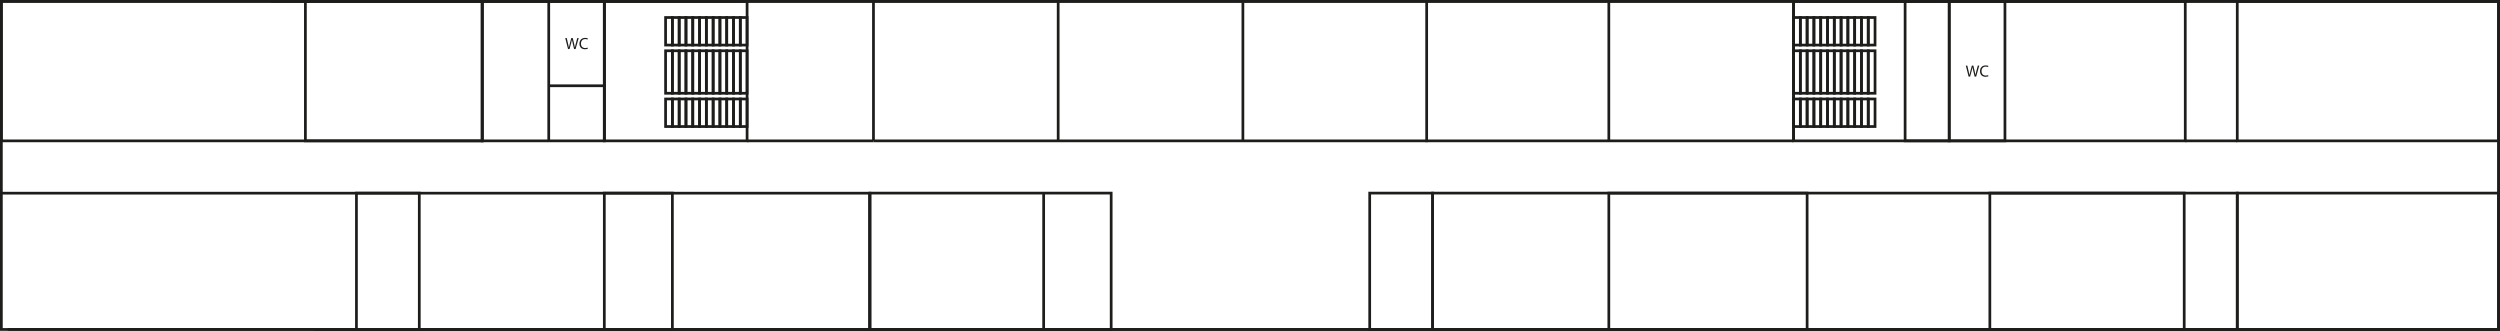
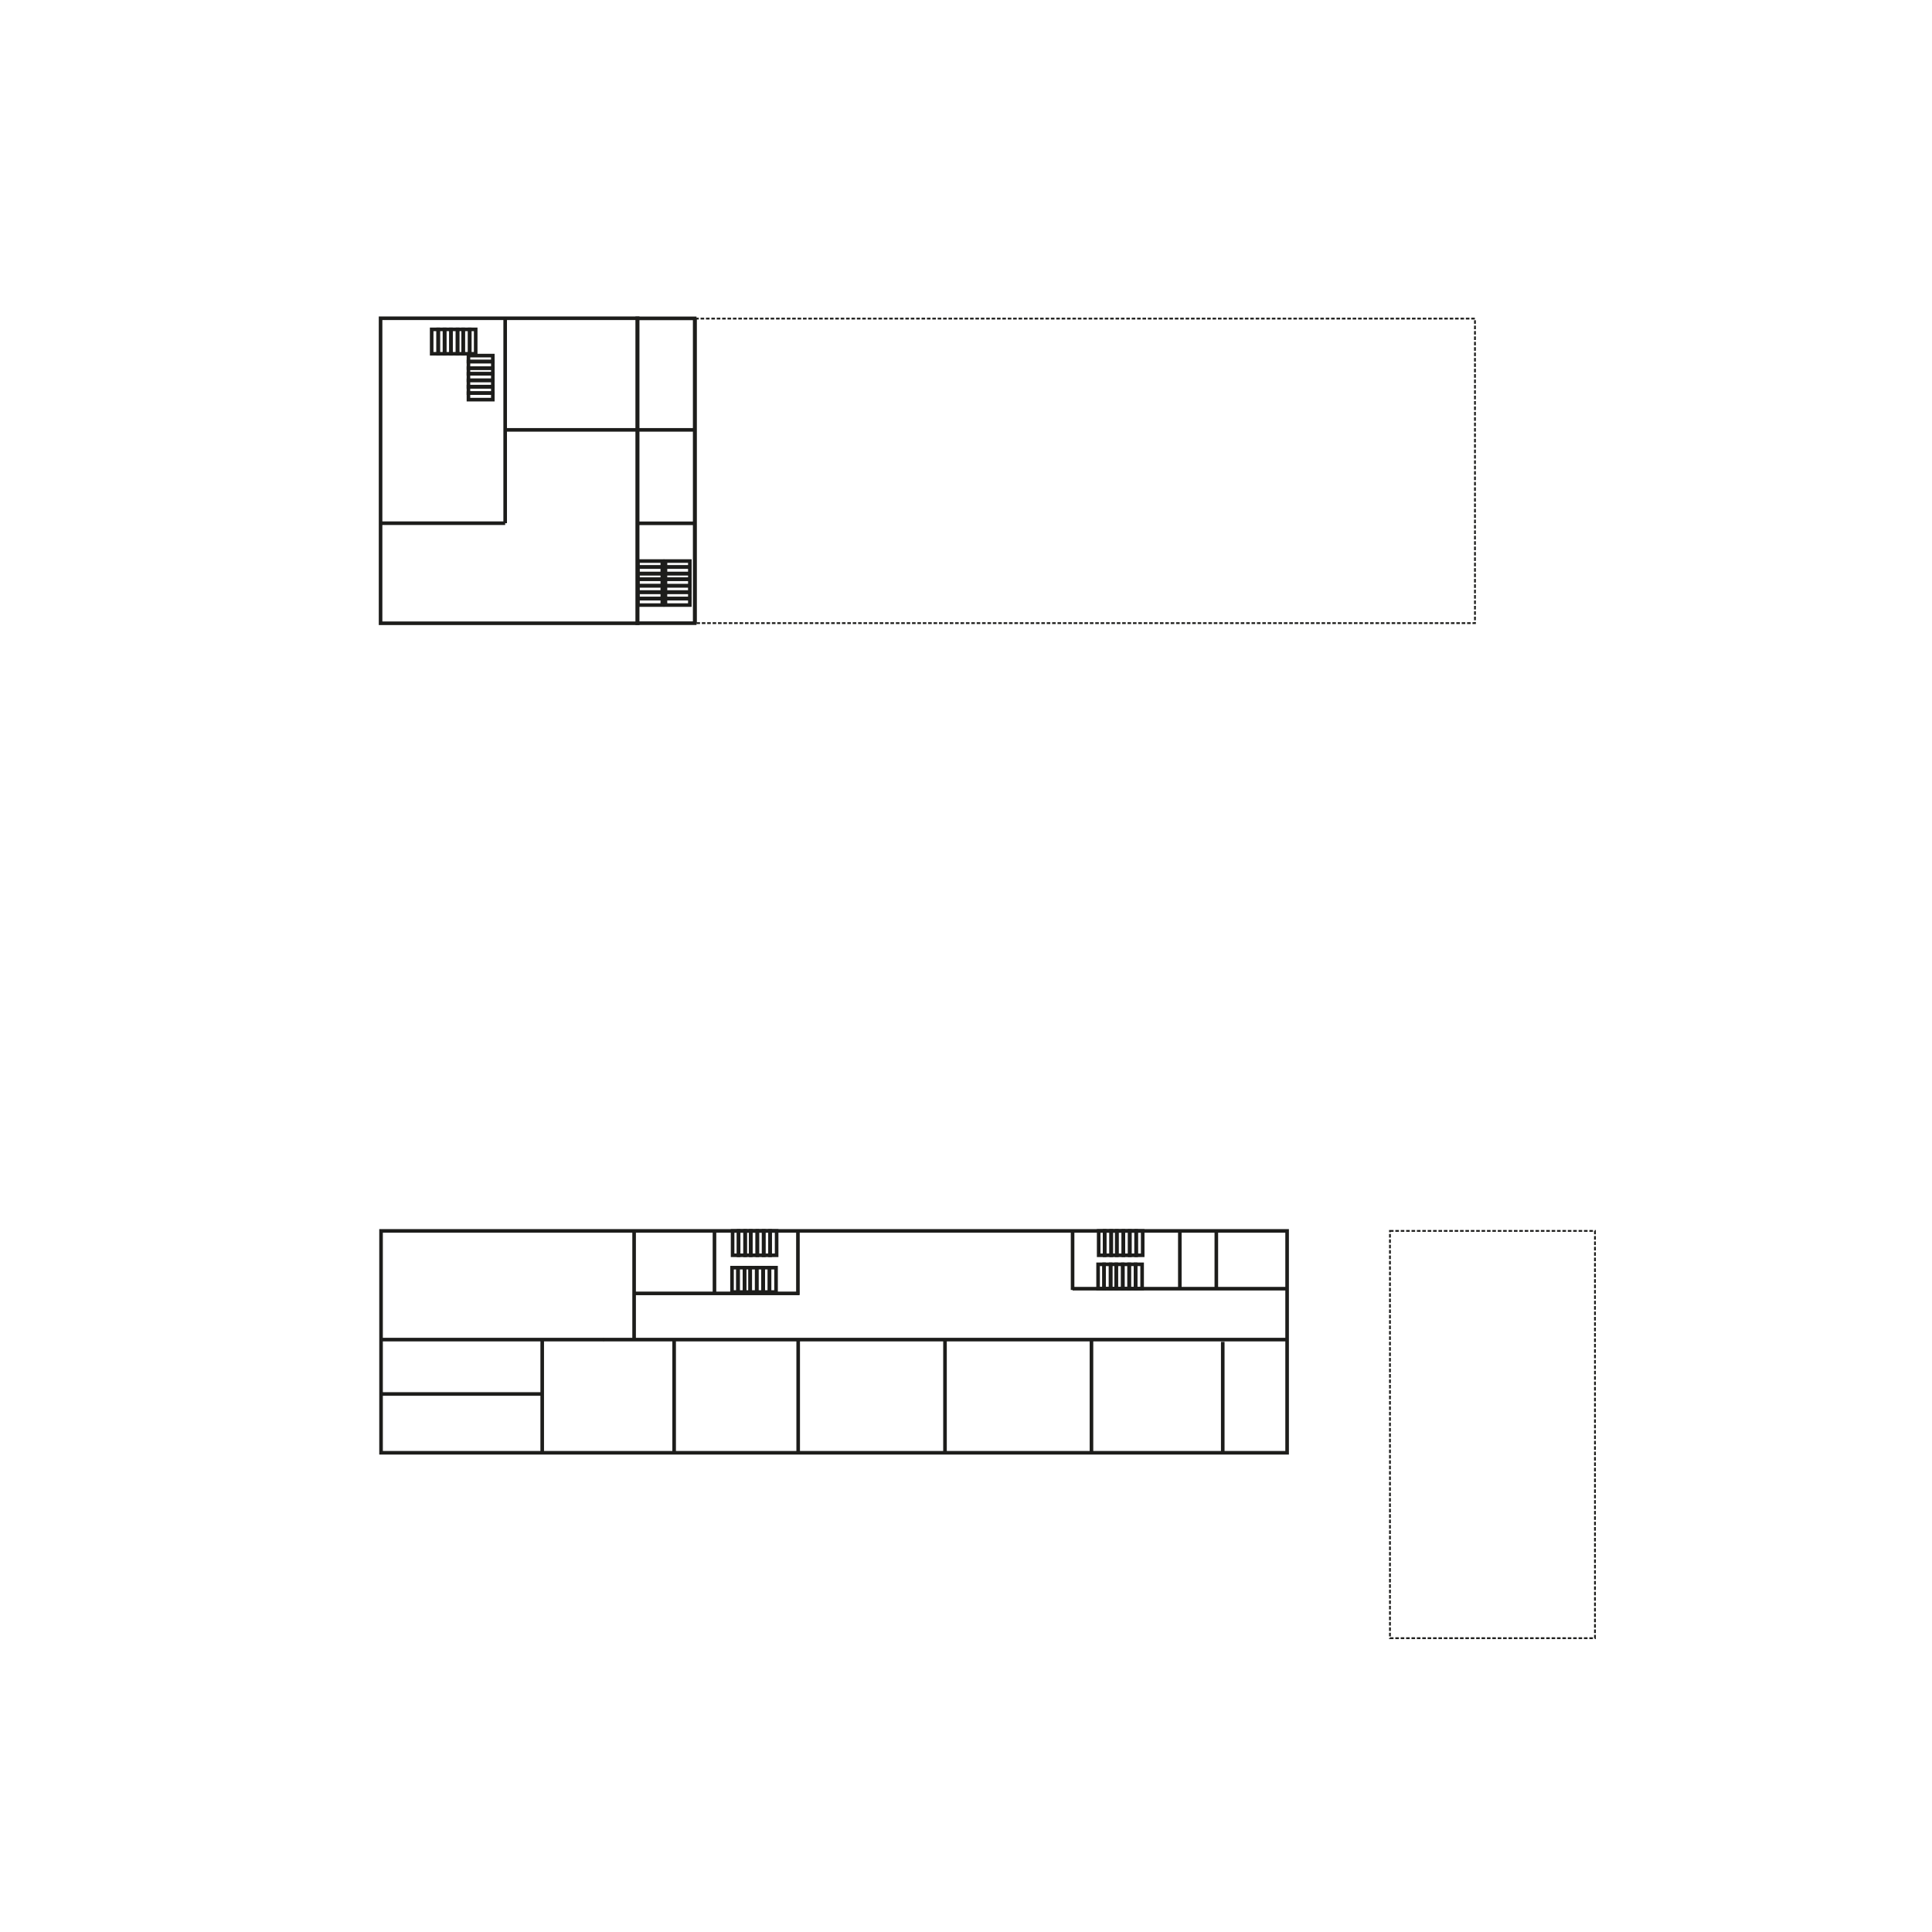
- <svg xmlns="http://www.w3.org/2000/svg" id="_Слой_2" data-name="Слой 2" viewBox="0 0 1832.64 242.51" version="1.1">
+ <svg xmlns="http://www.w3.org/2000/svg" id="_Слой_2" data-name="Слой 2" viewBox="0 0 1434 1434" version="1.1">
  <defs id="defs1">
    <style id="style1">
-       .cls-1 {
-         fill: #1d1d1b;
-       }
- 
-       .cls-2, .cls-3 {
+       .cls-1, .cls-2 {
        fill: none;
      }

-       .cls-3 {
+       .cls-2 {
        stroke: #1d1d1b;
        stroke-miterlimit: 10;
        stroke-width: 2px;
      }
    </style>
  </defs>
  <g id="_Слой_2-2" data-name="Слой 2">
-     <g id="g104">
-       <polyline class="cls-3" points="198.6 1 1831.64 1 1831.64 241.51 230 241.51" id="polyline1" />
-       <g id="g6">
-         <rect class="cls-3" x="542.68" y="12.83" width="4.98" height="20.21" id="rect1" />
-         <rect class="cls-3" x="537.7" y="12.83" width="4.98" height="20.21" id="rect2" />
-         <rect class="cls-3" x="532.72" y="12.83" width="4.98" height="20.21" id="rect3" />
-         <rect class="cls-3" x="527.74" y="12.83" width="4.98" height="20.21" id="rect4" />
-         <rect class="cls-3" x="522.77" y="12.83" width="4.98" height="20.21" id="rect5" />
-         <rect class="cls-3" x="517.79" y="12.83" width="4.98" height="20.21" id="rect6" />
+     <g id="g76">
+       <rect class="cls-2" x="1031.68" y="913.62" width="152.17" height="302.3" id="rect1" style="stroke-width:1.333;stroke-dasharray:2.667,1.333;stroke-dashoffset:0" />
+       <rect class="cls-2" x="282.83" y="913.62" width="672.51" height="164.68" id="rect2" style="stroke-width:2.667;stroke-dasharray:none" />
+       <line class="cls-2" x1="796.11" y1="957.469" x2="796.11" y2="913.026" id="line2" style="stroke-width:2.667;stroke-dasharray:none" />
+       <line class="cls-2" x1="447.85" y1="994.3" x2="955.08" y2="994.3" id="line3" style="stroke-width:2.667;stroke-dasharray:none" />
+       <line class="cls-2" x1="907.57" y1="1078.3" x2="907.57" y2="995.96" id="line4" style="stroke-width:2.667;stroke-dasharray:none" />
+       <line class="cls-2" x1="810.13" y1="1078.62" x2="810.13" y2="994.81" id="line5" style="stroke-width:2.667;stroke-dasharray:none" />
+       <line class="cls-2" x1="701.409" y1="1077.507" x2="701.409" y2="993.697" id="line6" style="stroke-width:2.667;stroke-dasharray:none" />
+       <line class="cls-2" x1="796.11" y1="956.51" x2="955.34" y2="956.51" id="line7" style="stroke-width:2.667;stroke-dasharray:none" />
+       <line class="cls-2" x1="282.83" y1="994.3" x2="448.11" y2="994.3" id="line9" style="stroke-width:2.667;stroke-dasharray:none" />
+       <line class="cls-2" x1="470.66" y1="914.45" x2="470.66" y2="995.13" id="line10" style="stroke-width:2.667;stroke-dasharray:none" />
+       <line class="cls-2" x1="402.45" y1="1078.3" x2="402.45" y2="994.3" id="line11" style="stroke-width:2.667;stroke-dasharray:none" />
+       <line class="cls-2" x1="530.31" y1="914.223" x2="530.31" y2="960.603" id="line12" style="stroke-width:2.667;stroke-dasharray:none" />
+       <line class="cls-2" x1="593.13" y1="960" x2="470.61" y2="960" id="line13" style="stroke-width:2.667;stroke-dasharray:none" />
+       <rect class="cls-2" x="515.995" y="236.474" width="578.781" height="226.033" id="rect13" style="stroke-width:1.333;stroke-dasharray:2.667,1.333;stroke-dashoffset:0" />
+       <g id="g21" style="stroke-width:2.667;stroke-dasharray:none">
+         <rect class="cls-2" x="561.67" y="940.9" width="4.85" height="18.09" id="rect15" style="stroke-width:2.667;stroke-dasharray:none" />
+         <rect class="cls-2" x="556.82" y="940.9" width="4.85" height="18.09" id="rect16" style="stroke-width:2.667;stroke-dasharray:none" />
+         <rect class="cls-2" x="571.16" y="940.9" width="4.85" height="18.09" id="rect17" style="stroke-width:2.667;stroke-dasharray:none" />
+         <rect class="cls-2" x="566.31" y="940.9" width="4.85" height="18.09" id="rect18" style="stroke-width:2.667;stroke-dasharray:none" />
+         <rect class="cls-2" x="552.63" y="940.9" width="4.19" height="18.09" id="rect19" style="stroke-width:2.667;stroke-dasharray:none" />
+         <rect class="cls-2" x="547.77" y="940.9" width="4.85" height="18.09" id="rect20" style="stroke-width:2.667;stroke-dasharray:none" />
+         <rect class="cls-2" x="543.33" y="940.9" width="4.44" height="18.09" id="rect21" style="stroke-width:2.667;stroke-dasharray:none" />
      </g>
-       <g id="g12">
-         <rect class="cls-3" x="512.81" y="12.83" width="4.98" height="20.21" id="rect7" />
-         <rect class="cls-3" x="507.83" y="12.83" width="4.98" height="20.21" id="rect8" />
-         <rect class="cls-3" x="502.85" y="12.83" width="4.98" height="20.21" id="rect9" />
-         <rect class="cls-3" x="497.87" y="12.83" width="4.98" height="20.21" id="rect10" />
-         <rect class="cls-3" x="492.89" y="12.83" width="4.98" height="20.21" id="rect11" />
-         <rect class="cls-3" x="487.91" y="12.83" width="4.98" height="20.21" id="rect12" />
+       <g id="g28" style="stroke-width:2.667;stroke-dasharray:none">
+         <rect class="cls-2" x="562.1" y="913.62" width="4.85" height="18.09" id="rect22" style="stroke-width:2.667;stroke-dasharray:none" />
+         <rect class="cls-2" x="557.25" y="913.62" width="4.85" height="18.09" id="rect23" style="stroke-width:2.667;stroke-dasharray:none" />
+         <rect class="cls-2" x="571.59" y="913.62" width="4.85" height="18.09" id="rect24" style="stroke-width:2.667;stroke-dasharray:none" />
+         <rect class="cls-2" x="566.74" y="913.62" width="4.85" height="18.09" id="rect25" style="stroke-width:2.667;stroke-dasharray:none" />
+         <rect class="cls-2" x="553.06" y="913.62" width="4.19" height="18.09" id="rect26" style="stroke-width:2.667;stroke-dasharray:none" />
+         <rect class="cls-2" x="548.2" y="913.62" width="4.85" height="18.09" id="rect27" style="stroke-width:2.667;stroke-dasharray:none" />
+         <rect class="cls-2" x="543.76" y="913.62" width="4.44" height="18.09" id="rect28" style="stroke-width:2.667;stroke-dasharray:none" />
      </g>
-       <g id="g18">
-         <rect class="cls-3" x="542.68" y="72.55" width="4.98" height="20.21" id="rect13" />
-         <rect class="cls-3" x="537.7" y="72.55" width="4.98" height="20.21" id="rect14" />
-         <rect class="cls-3" x="532.72" y="72.55" width="4.98" height="20.21" id="rect15" />
-         <rect class="cls-3" x="527.74" y="72.55" width="4.98" height="20.21" id="rect16" />
-         <rect class="cls-3" x="522.77" y="72.55" width="4.98" height="20.21" id="rect17" />
-         <rect class="cls-3" x="517.79" y="72.55" width="4.98" height="20.21" id="rect18" />
+       <g id="g35" style="stroke-width:2.667;stroke-dasharray:none">
+         <rect class="cls-2" x="833.81" y="913.62" width="4.85" height="18.09" id="rect29" style="stroke-width:2.667;stroke-dasharray:none" />
+         <rect class="cls-2" x="828.96" y="913.62" width="4.85" height="18.09" id="rect30" style="stroke-width:2.667;stroke-dasharray:none" />
+         <rect class="cls-2" x="843.3" y="913.62" width="4.85" height="18.09" id="rect31" style="stroke-width:2.667;stroke-dasharray:none" />
+         <rect class="cls-2" x="838.45" y="913.62" width="4.85" height="18.09" id="rect32" style="stroke-width:2.667;stroke-dasharray:none" />
+         <rect class="cls-2" x="824.76" y="913.62" width="4.19" height="18.09" id="rect33" style="stroke-width:2.667;stroke-dasharray:none" />
+         <rect class="cls-2" x="819.91" y="913.62" width="4.85" height="18.09" id="rect34" style="stroke-width:2.667;stroke-dasharray:none" />
+         <rect class="cls-2" x="815.47" y="913.62" width="4.44" height="18.09" id="rect35" style="stroke-width:2.667;stroke-dasharray:none" />
      </g>
-       <g id="g24">
-         <rect class="cls-3" x="512.81" y="72.55" width="4.98" height="20.21" id="rect19" />
-         <rect class="cls-3" x="507.83" y="72.55" width="4.98" height="20.21" id="rect20" />
-         <rect class="cls-3" x="502.85" y="72.55" width="4.98" height="20.21" id="rect21" />
-         <rect class="cls-3" x="497.87" y="72.55" width="4.98" height="20.21" id="rect22" />
-         <rect class="cls-3" x="492.89" y="72.55" width="4.98" height="20.21" id="rect23" />
-         <rect class="cls-3" x="487.91" y="72.55" width="4.98" height="20.21" id="rect24" />
+       <g id="g42" style="stroke-width:2.667;stroke-dasharray:none">
+         <rect class="cls-2" x="833.38" y="938.42" width="4.85" height="18.09" id="rect36" style="stroke-width:2.667;stroke-dasharray:none" />
+         <rect class="cls-2" x="828.53" y="938.42" width="4.85" height="18.09" id="rect37" style="stroke-width:2.667;stroke-dasharray:none" />
+         <rect class="cls-2" x="842.87" y="938.42" width="4.85" height="18.09" id="rect38" style="stroke-width:2.667;stroke-dasharray:none" />
+         <rect class="cls-2" x="838.02" y="938.42" width="4.85" height="18.09" id="rect39" style="stroke-width:2.667;stroke-dasharray:none" />
+         <rect class="cls-2" x="824.33" y="938.42" width="4.19" height="18.09" id="rect40" style="stroke-width:2.667;stroke-dasharray:none" />
+         <rect class="cls-2" x="819.48" y="938.42" width="4.85" height="18.09" id="rect41" style="stroke-width:2.667;stroke-dasharray:none" />
+         <rect class="cls-2" x="815.04" y="938.42" width="4.44" height="18.09" id="rect42" style="stroke-width:2.667;stroke-dasharray:none" />
      </g>
-       <g id="g30">
-         <rect class="cls-3" x="542.68" y="37.22" width="4.98" height="31.15" id="rect25" />
-         <rect class="cls-3" x="537.7" y="37.22" width="4.98" height="31.15" id="rect26" />
-         <rect class="cls-3" x="532.72" y="37.22" width="4.98" height="31.15" id="rect27" />
-         <rect class="cls-3" x="527.74" y="37.22" width="4.98" height="31.15" id="rect28" />
-         <rect class="cls-3" x="522.77" y="37.22" width="4.98" height="31.15" id="rect29" />
-         <rect class="cls-3" x="517.79" y="37.22" width="4.98" height="31.15" id="rect30" />
+       <g id="g49" transform="translate(13.64496)" style="stroke-width:2.667;stroke-dasharray:none">
+         <rect class="cls-2" x="466.47" y="428.15" width="4.85" height="18.09" transform="rotate(90,468.9,437.19)" id="rect43" style="stroke-width:2.667;stroke-dasharray:none" />
+         <rect class="cls-2" x="466.47" y="423.29" width="4.85" height="18.09" transform="rotate(90,468.895,432.335)" id="rect44" style="stroke-width:2.667;stroke-dasharray:none" />
+         <rect class="cls-2" x="466.47" y="437.64" width="4.85" height="18.09" transform="rotate(90,468.895,446.685)" id="rect45" style="stroke-width:2.667;stroke-dasharray:none" />
+         <rect class="cls-2" x="466.47" y="432.79" width="4.85" height="18.09" transform="rotate(90,468.895,441.835)" id="rect46" style="stroke-width:2.667;stroke-dasharray:none" />
+         <rect class="cls-2" x="466.8" y="418.77" width="4.19" height="18.09" transform="rotate(90,468.895,427.815)" id="rect47" style="stroke-width:2.667;stroke-dasharray:none" />
+         <rect class="cls-2" x="466.47" y="414.25" width="4.85" height="18.09" transform="rotate(90,468.895,423.295)" id="rect48" style="stroke-width:2.667;stroke-dasharray:none" />
+         <rect class="cls-2" x="466.68" y="409.6" width="4.44" height="18.09" transform="rotate(90,468.895,418.645)" id="rect49" style="stroke-width:2.667;stroke-dasharray:none" />
      </g>
-       <g id="g36">
-         <rect class="cls-3" x="512.81" y="37.22" width="4.98" height="31.15" id="rect31" />
-         <rect class="cls-3" x="507.83" y="37.22" width="4.98" height="31.15" id="rect32" />
-         <rect class="cls-3" x="502.85" y="37.22" width="4.98" height="31.15" id="rect33" />
-         <rect class="cls-3" x="497.87" y="37.22" width="4.98" height="31.15" id="rect34" />
-         <rect class="cls-3" x="492.89" y="37.22" width="4.98" height="31.15" id="rect35" />
-         <rect class="cls-3" x="487.91" y="37.22" width="4.98" height="31.15" id="rect36" />
+       <g id="g56" transform="translate(11.51294)" style="stroke-width:2.667;stroke-dasharray:none">
+         <rect class="cls-2" x="489.05" y="428.15" width="4.85" height="18.09" transform="rotate(90,491.47,437.19)" id="rect50" style="stroke-width:2.667;stroke-dasharray:none" />
+         <rect class="cls-2" x="489.05" y="423.29" width="4.85" height="18.09" transform="rotate(90,491.47,432.34)" id="rect51" style="stroke-width:2.667;stroke-dasharray:none" />
+         <rect class="cls-2" x="489.05" y="437.64" width="4.85" height="18.09" transform="rotate(90,491.47,446.68)" id="rect52" style="stroke-width:2.667;stroke-dasharray:none" />
+         <rect class="cls-2" x="489.05" y="432.79" width="4.85" height="18.09" transform="rotate(90,491.47,441.83)" id="rect53" style="stroke-width:2.667;stroke-dasharray:none" />
+         <rect class="cls-2" x="489.37" y="418.77" width="4.19" height="18.09" transform="rotate(90,491.475,427.815)" id="rect54" style="stroke-width:2.667;stroke-dasharray:none" />
+         <rect class="cls-2" x="489.05" y="414.25" width="4.85" height="18.09" transform="rotate(90,491.475,423.295)" id="rect55" style="stroke-width:2.667;stroke-dasharray:none" />
+         <rect class="cls-2" x="489.25" y="409.6" width="4.44" height="18.09" transform="rotate(90,491.47,418.65)" id="rect56" style="stroke-width:2.667;stroke-dasharray:none" />
      </g>
-       <g id="g42">
-         <rect class="cls-3" x="1369.53" y="12.83" width="4.98" height="20.21" id="rect37" />
-         <rect class="cls-3" x="1364.55" y="12.83" width="4.98" height="20.21" id="rect38" />
-         <rect class="cls-3" x="1359.57" y="12.83" width="4.98" height="20.21" id="rect39" />
-         <rect class="cls-3" x="1354.6" y="12.83" width="4.98" height="20.21" id="rect40" />
-         <rect class="cls-3" x="1349.62" y="12.83" width="4.98" height="20.21" id="rect41" />
-         <rect class="cls-3" x="1344.64" y="12.83" width="4.98" height="20.21" id="rect42" />
+       <g id="g63" style="stroke-width:2.667;stroke-dasharray:none">
+         <rect class="cls-2" x="354.32" y="275.67" width="4.85" height="18.09" transform="translate(641.45 -72.03) rotate(90)" id="rect57" style="stroke-width:2.667;stroke-dasharray:none" />
+         <rect class="cls-2" x="354.32" y="270.81" width="4.85" height="18.09" transform="translate(636.6 -76.89) rotate(90)" id="rect58" style="stroke-width:2.667;stroke-dasharray:none" />
+         <rect class="cls-2" x="354.32" y="285.16" width="4.85" height="18.09" transform="translate(650.95 -62.54) rotate(90)" id="rect59" style="stroke-width:2.667;stroke-dasharray:none" />
+         <rect class="cls-2" x="354.32" y="280.31" width="4.85" height="18.09" transform="translate(646.1 -67.39) rotate(90)" id="rect60" style="stroke-width:2.667;stroke-dasharray:none" />
+         <rect class="cls-2" x="354.65" y="266.29" width="4.19" height="18.09" transform="translate(632.08 -81.41) rotate(90)" id="rect61" style="stroke-width:2.667;stroke-dasharray:none" />
+         <rect class="cls-2" x="354.32" y="261.77" width="4.85" height="18.09" transform="translate(627.56 -85.93) rotate(90)" id="rect62" style="stroke-width:2.667;stroke-dasharray:none" />
+         <rect class="cls-2" x="354.52" y="257.12" width="4.44" height="18.09" transform="translate(622.91 -90.58) rotate(90)" id="rect63" style="stroke-width:2.667;stroke-dasharray:none" />
      </g>
-       <g id="g48">
-         <rect class="cls-3" x="1339.66" y="12.83" width="4.98" height="20.21" id="rect43" />
-         <rect class="cls-3" x="1334.68" y="12.83" width="4.98" height="20.21" id="rect44" />
-         <rect class="cls-3" x="1329.7" y="12.83" width="4.98" height="20.21" id="rect45" />
-         <rect class="cls-3" x="1324.72" y="12.83" width="4.98" height="20.21" id="rect46" />
-         <rect class="cls-3" x="1319.74" y="12.83" width="4.98" height="20.21" id="rect47" />
-         <rect class="cls-3" x="1314.77" y="12.83" width="4.98" height="20.21" id="rect48" />
+       <g id="g70" style="stroke-width:2.667;stroke-dasharray:none">
+         <rect class="cls-2" x="329.89" y="244.49" width="4.85" height="18.09" transform="translate(664.64 507.06) rotate(180)" id="rect64" style="stroke-width:2.667;stroke-dasharray:none" />
+         <rect class="cls-2" x="334.74" y="244.49" width="4.85" height="18.09" transform="translate(674.34 507.06) rotate(180)" id="rect65" style="stroke-width:2.667;stroke-dasharray:none" />
+         <rect class="cls-2" x="320.4" y="244.49" width="4.85" height="18.09" transform="translate(645.65 507.06) rotate(180)" id="rect66" style="stroke-width:2.667;stroke-dasharray:none" />
+         <rect class="cls-2" x="325.25" y="244.49" width="4.85" height="18.09" transform="translate(655.36 507.06) rotate(180)" id="rect67" style="stroke-width:2.667;stroke-dasharray:none" />
+         <rect class="cls-2" x="339.6" y="244.49" width="4.19" height="18.09" transform="translate(683.39 507.06) rotate(180)" id="rect68" style="stroke-width:2.667;stroke-dasharray:none" />
+         <rect class="cls-2" x="343.79" y="244.49" width="4.85" height="18.09" transform="translate(692.43 507.06) rotate(180)" id="rect69" style="stroke-width:2.667;stroke-dasharray:none" />
+         <rect class="cls-2" x="348.64" y="244.49" width="4.44" height="18.09" transform="translate(701.72 507.06) rotate(180)" id="rect70" style="stroke-width:2.667;stroke-dasharray:none" />
      </g>
-       <g id="g54">
-         <rect class="cls-3" x="1369.53" y="72.55" width="4.98" height="20.21" id="rect49" />
-         <rect class="cls-3" x="1364.55" y="72.55" width="4.98" height="20.21" id="rect50" />
-         <rect class="cls-3" x="1359.57" y="72.55" width="4.98" height="20.21" id="rect51" />
-         <rect class="cls-3" x="1354.6" y="72.55" width="4.98" height="20.21" id="rect52" />
-         <rect class="cls-3" x="1349.62" y="72.55" width="4.98" height="20.21" id="rect53" />
-         <rect class="cls-3" x="1344.64" y="72.55" width="4.98" height="20.21" id="rect54" />
-       </g>
-       <g id="g60">
-         <rect class="cls-3" x="1339.66" y="72.55" width="4.98" height="20.21" id="rect55" />
-         <rect class="cls-3" x="1334.68" y="72.55" width="4.98" height="20.21" id="rect56" />
-         <rect class="cls-3" x="1329.7" y="72.55" width="4.98" height="20.21" id="rect57" />
-         <rect class="cls-3" x="1324.72" y="72.55" width="4.98" height="20.21" id="rect58" />
-         <rect class="cls-3" x="1319.74" y="72.55" width="4.98" height="20.21" id="rect59" />
-         <rect class="cls-3" x="1314.77" y="72.55" width="4.98" height="20.21" id="rect60" />
-       </g>
-       <g id="g66">
-         <rect class="cls-3" x="1369.53" y="37.22" width="4.98" height="31.15" id="rect61" />
-         <rect class="cls-3" x="1364.55" y="37.22" width="4.98" height="31.15" id="rect62" />
-         <rect class="cls-3" x="1359.57" y="37.22" width="4.98" height="31.15" id="rect63" />
-         <rect class="cls-3" x="1354.6" y="37.22" width="4.98" height="31.15" id="rect64" />
-         <rect class="cls-3" x="1349.62" y="37.22" width="4.98" height="31.15" id="rect65" />
-         <rect class="cls-3" x="1344.64" y="37.22" width="4.98" height="31.15" id="rect66" />
-       </g>
-       <g id="g72">
-         <rect class="cls-3" x="1339.66" y="37.22" width="4.98" height="31.15" id="rect67" />
-         <rect class="cls-3" x="1334.68" y="37.22" width="4.98" height="31.15" id="rect68" />
-         <rect class="cls-3" x="1329.7" y="37.22" width="4.98" height="31.15" id="rect69" />
-         <rect class="cls-3" x="1324.72" y="37.22" width="4.98" height="31.15" id="rect70" />
-         <rect class="cls-3" x="1319.74" y="37.22" width="4.98" height="31.15" id="rect71" />
-         <rect class="cls-3" x="1314.77" y="37.22" width="4.98" height="31.15" id="rect72" />
-       </g>
-       <rect class="cls-3" x="353.49" y="1" width="89.52" height="102.26" id="rect73" />
-       <polyline class="cls-3" points="1 141.55 545.85 141.55 545.85 241.51 5.03 241.51" id="polyline73" transform="matrix(1.168505,0,0,0.9988697,-0.2308301,0.2164925)" />
-       <rect class="cls-3" x="261.29" y="141.55" width="46.07" height="99.96" id="rect74" />
-       <rect class="cls-3" x="637.66" y="141.55" width="176.89" height="99.96" id="rect76" />
-       <rect class="cls-3" x="1050.17" y="141.55" width="589.87" height="99.96" id="rect77" />
-       <rect class="cls-3" x="1004.07" y="141.55" width="46.1" height="99.96" transform="translate(2054.24 383.06) rotate(180)" id="rect78" />
-       <rect class="cls-3" x="1640.04" y="141.55" width="191.6" height="99.96" id="rect79" />
-       <rect class="cls-3" x="1458.67" y="141.55" width="142.48" height="99.96" id="rect80" />
-       <rect class="cls-3" x="1179.36" y="141.55" width="145.36" height="99.96" id="rect81" />
-       <rect class="cls-3" x="1314.77" y="1" width="287.15" height="102.26" id="rect82" />
-       <rect class="cls-3" x="1640.04" y="1" width="191.6" height="102.26" id="rect83" />
-       <rect class="cls-3" x="1428.89" y="1" width="40.85" height="102.26" id="rect84" />
-       <rect class="cls-3" x="1396.55" y="1" width="32.34" height="102.26" id="rect85" />
-       <rect class="cls-3" x="443" y="1" width="104.66" height="102.26" id="rect86" />
-       <line class="cls-3" x1="1314.77" y1="103.26" x2="1314.77" y2="1" id="line86" />
-       <line class="cls-3" x1="1179.36" y1="103.26" x2="1179.36" y2="1" id="line87" />
-       <line class="cls-3" x1="640.3" y1="103.26" x2="1314.77" y2="103.26" id="line88" />
-       <line class="cls-3" x1="547.66" y1="103.26" x2="640.3" y2="103.26" id="line89" />
-       <line class="cls-3" x1="640.3" y1="103.26" x2="640.3" y2="1" id="line90" />
-       <line class="cls-3" x1="775.7" y1="103.26" x2="775.7" y2="1" id="line91" />
-       <line class="cls-3" x1="911.11" y1="103.93" x2="911.11" y2="1.67" id="line92" />
-       <line class="cls-3" x1="1045.83" y1="104.22" x2="1045.83" y2="1.37" id="line93" />
-       <line class="cls-3" x1="765.06" y1="241.51" x2="765.06" y2="141.55" id="line94" />
-       <line class="cls-3" x1="443" y1="103.26" x2="443" y2="1" id="line95" />
-       <line class="cls-3" x1="402.26" y1="103.26" x2="402.26" y2="1" id="line96" />
-       <line class="cls-3" x1="443" y1="62.87" x2="402.26" y2="62.87" id="line97" />
-       <rect class="cls-3" x="223.87" y="1" width="129.62" height="102.26" id="rect97" />
-       <rect class="cls-3" x="443" y="141.55" width="49.89" height="99.96" id="rect98" />
-       <line class="cls-3" x1="1640.04" y1="103.26" x2="1601.91" y2="103.26" id="line98" />
-       <rect class="cls-3" x="1" y="1" width="1830.64" height="240.51" id="rect99" />
-       <rect class="cls-3" x="1" y="1" width="352.49" height="102.26" id="rect100" />
-       <g id="g101">
-         <path class="cls-1" d="M1443.1,56.18l-2.05-8.08h1.1l.96,4.09c.24,1.01.46,2.02.6,2.79h.02c.13-.8.38-1.76.66-2.81l1.08-4.08h1.09l.98,4.1c.23.96.44,1.92.56,2.77h.02c.17-.89.4-1.79.65-2.79l1.07-4.08h1.07l-2.29,8.08h-1.09l-1.02-4.21c-.25-1.03-.42-1.82-.53-2.64h-.02c-.14.8-.32,1.6-.62,2.64l-1.15,4.21h-1.09Z" id="path100" />
-         <path class="cls-1" d="M1457.58,55.91c-.38.19-1.15.38-2.13.38-2.28,0-3.99-1.44-3.99-4.09s1.71-4.25,4.22-4.25c1.01,0,1.64.22,1.92.36l-.25.85c-.4-.19-.96-.34-1.63-.34-1.89,0-3.15,1.21-3.15,3.33,0,1.98,1.14,3.25,3.11,3.25.64,0,1.28-.13,1.7-.34l.22.83Z" id="path101" />
-       </g>
-       <g id="g103">
-         <path class="cls-1" d="M416.41,35.99l-2.05-8.08h1.1l.96,4.09c.24,1.01.46,2.02.6,2.79h.02c.13-.8.38-1.76.66-2.81l1.08-4.08h1.09l.98,4.1c.23.96.44,1.92.56,2.77h.02c.17-.89.4-1.79.65-2.79l1.07-4.08h1.07l-2.29,8.08h-1.09l-1.02-4.21c-.25-1.03-.42-1.82-.53-2.64h-.02c-.14.8-.32,1.6-.62,2.64l-1.15,4.21h-1.09Z" id="path102" />
-         <path class="cls-1" d="M430.89,35.73c-.38.19-1.15.38-2.13.38-2.28,0-3.99-1.44-3.99-4.09s1.71-4.25,4.22-4.25c1.01,0,1.64.22,1.92.36l-.25.85c-.4-.19-.96-.34-1.63-.34-1.89,0-3.15,1.21-3.15,3.33,0,1.98,1.14,3.25,3.11,3.25.64,0,1.28-.13,1.7-.34l.22.83Z" id="path103" />
-       </g>
-       <rect class="cls-2" x="402.26" y="1" width="40.75" height="61.87" id="rect103" />
+       <line class="cls-2" x1="374.96" y1="236.68" x2="374.96" y2="388.34" id="line70" style="stroke-width:2.667;stroke-dasharray:none" />
+       <line class="cls-2" x1="902.8" y1="913.62" x2="902.8" y2="956.51" id="line71" style="stroke-width:2.667;stroke-dasharray:none" />
+       <line class="cls-2" x1="875.72" y1="913.62" x2="875.72" y2="956.51" id="line72" style="stroke-width:2.667;stroke-dasharray:none" />
+       <line class="cls-2" x1="500.37" y1="994.3" x2="500.37" y2="1078.3" id="line73" style="stroke-width:2.667;stroke-dasharray:none" />
+       <line class="cls-2" x1="402.45" y1="1034.66" x2="282.83" y2="1034.66" id="line74" style="stroke-width:2.667;stroke-dasharray:none" />
+       <line class="cls-2" x1="515.85" y1="236.68" x2="515.85" y2="462.3" id="line75" style="stroke-width:2.667;stroke-dasharray:none" />
+       <rect class="cls-2" x="473.006" y="236.293" width="42.628" height="226.254" id="rect75" style="stroke-width:2.679;stroke-dasharray:none" />
+       <line class="cls-2" x1="374.96" y1="388.34" x2="282.83" y2="388.34" id="line76" style="stroke-width:2.667;stroke-dasharray:none" />
+       <line class="cls-2" x1="375.161" y1="319.064" x2="515.242" y2="319.064" id="line73-4" style="fill:none;stroke:#1d1d1b;stroke-width:2.667;stroke-miterlimit:10;stroke-dasharray:none" />
+       <line class="cls-2" x1="472.686" y1="388.413" x2="516.585" y2="388.413" id="line73-4-2" style="fill:none;stroke:#1d1d1b;stroke-width:2.667;stroke-miterlimit:10;stroke-dasharray:none" />
+       <rect class="cls-2" x="282.474" y="236.221" width="190.82" height="226.39" id="rect13-5" style="fill:none;stroke:#1d1d1b;stroke-width:2.663;stroke-miterlimit:10;stroke-dasharray:none" />
+       <line class="cls-2" x1="592.439" y1="993.599" x2="592.439" y2="1077.6" id="line73-1" style="fill:none;stroke:#1d1d1b;stroke-width:2.667;stroke-miterlimit:10;stroke-dasharray:none" />
+       <line class="cls-2" x1="592.247" y1="914.269" x2="592.247" y2="961.217" id="line73-1-2" style="fill:none;stroke:#1d1d1b;stroke-width:2.667;stroke-miterlimit:10;stroke-dasharray:none" />
    </g>
+     <rect class="cls-1" width="1434" height="1434" id="rect76" />
  </g>
</svg>
